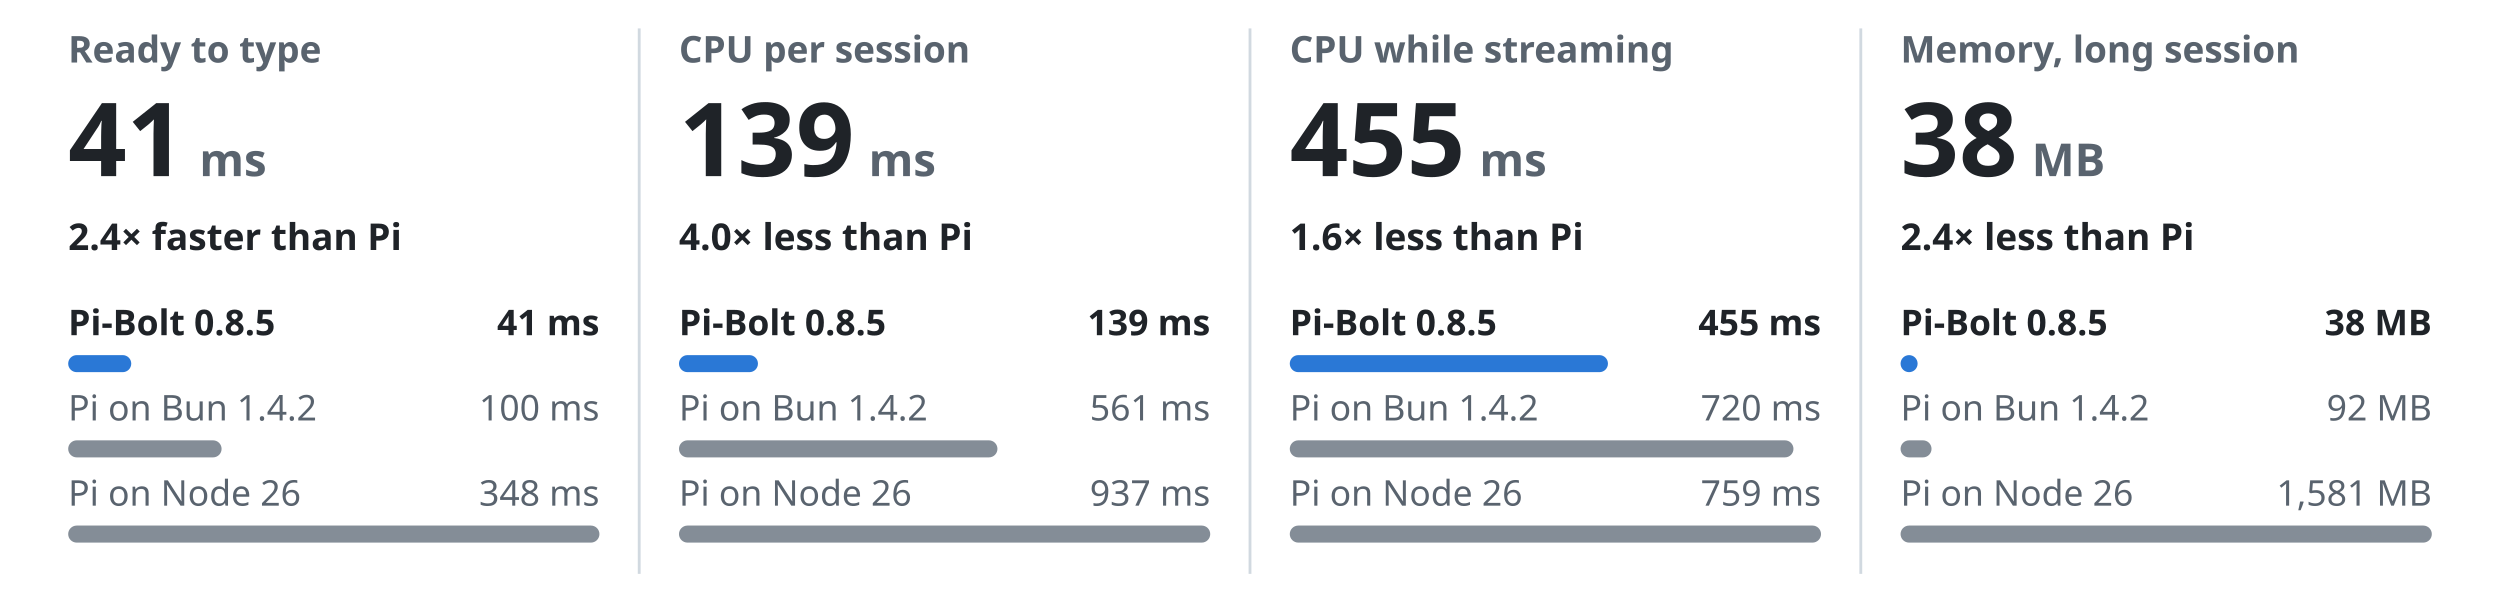
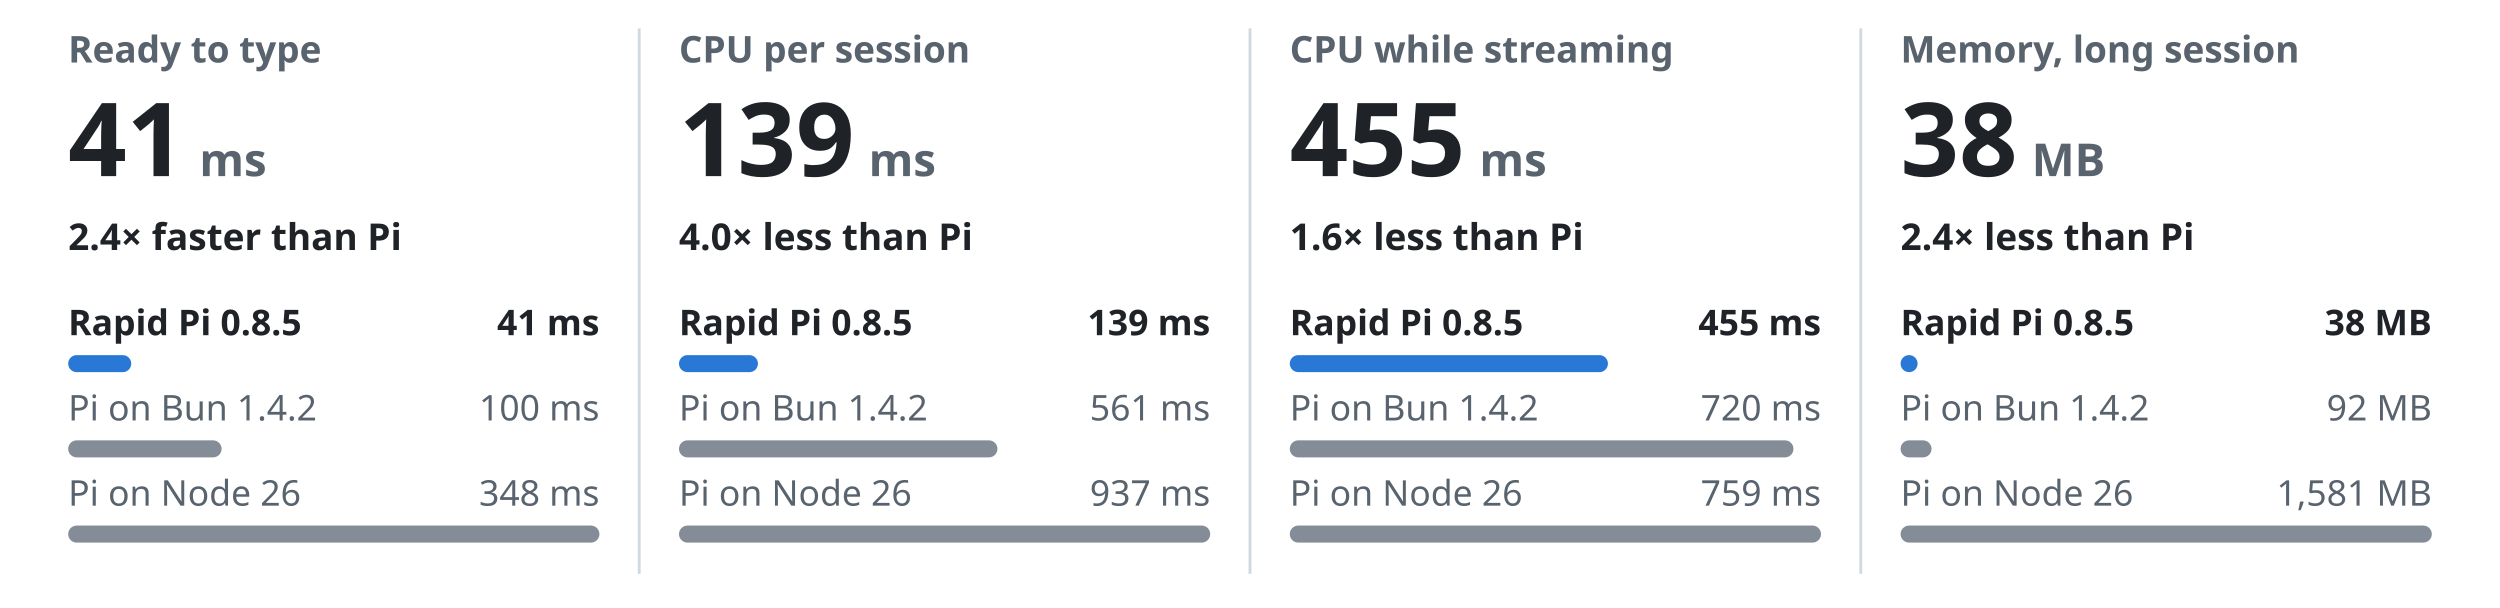
- <svg xmlns="http://www.w3.org/2000/svg" width="880" height="214" viewBox="0 0 880 214" role="img" aria-label="Pi-Bolt compared with Bun and Node">
+ <svg xmlns="http://www.w3.org/2000/svg" width="880" height="214" viewBox="0 0 880 214" role="img" aria-label="Rapid Pi compared with Bun and Node">
  <style>text{font-family:-apple-system, BlinkMacSystemFont, 'Segoe UI', 'Noto Sans', Helvetica, Arial, sans-serif}</style>
  <text x="24.0" y="22" font-size="13" font-weight="600" fill="#59636e">Ready to type</text>
  <text x="24.0" y="62" font-size="36" font-weight="700" fill="#1f2328">41<tspan font-size="16" font-weight="600" fill="#59636e" dx="5">ms</tspan>
  </text>
  <text x="24.0" y="88" font-size="13" font-weight="600" fill="#1f2328">2.4× faster than Pi</text>
-   <text x="24.0" y="118" font-size="12.5" font-weight="650" fill="#1f2328">Pi-Bolt 0.8.5</text>
+   <text x="24.0" y="118" font-size="12.5" font-weight="650" fill="#1f2328">Rapid Pi 0.8.5</text>
  <text x="211.0" y="118" font-size="12.5" font-weight="650" text-anchor="end" fill="#1f2328">41 ms</text>
  <rect x="24.0" y="125" width="22.2" height="6" rx="3" fill="#2a78d6" />
  <text x="24.0" y="148" font-size="12.5" font-weight="400" fill="#59636e">Pi on Bun 1.4.2</text>
  <text x="211.0" y="148" font-size="12.5" font-weight="400" text-anchor="end" fill="#59636e">100 ms</text>
  <rect x="24.0" y="155" width="54.0" height="6" rx="3" fill="#848d97" />
  <text x="24.0" y="178" font-size="12.5" font-weight="400" fill="#59636e">Pi on Node 26</text>
  <text x="211.0" y="178" font-size="12.5" font-weight="400" text-anchor="end" fill="#59636e">348 ms</text>
  <rect x="24.0" y="185" width="187.0" height="6" rx="3" fill="#848d97" />
  <line x1="225.0" y1="10" x2="225.0" y2="202" stroke="#d1d9e0" />
  <text x="239.0" y="22" font-size="13" font-weight="600" fill="#59636e">CPU per session</text>
  <text x="239.0" y="62" font-size="36" font-weight="700" fill="#1f2328">139<tspan font-size="16" font-weight="600" fill="#59636e" dx="5">ms</tspan>
  </text>
  <text x="239.0" y="88" font-size="13" font-weight="600" fill="#1f2328">4.0× less than Pi</text>
-   <text x="239.0" y="118" font-size="12.5" font-weight="650" fill="#1f2328">Pi-Bolt 0.8.5</text>
+   <text x="239.0" y="118" font-size="12.5" font-weight="650" fill="#1f2328">Rapid Pi 0.8.5</text>
  <text x="426.0" y="118" font-size="12.5" font-weight="650" text-anchor="end" fill="#1f2328">139 ms</text>
  <rect x="239.0" y="125" width="27.8" height="6" rx="3" fill="#2a78d6" />
  <text x="239.0" y="148" font-size="12.5" font-weight="400" fill="#59636e">Pi on Bun 1.4.2</text>
  <text x="426.0" y="148" font-size="12.5" font-weight="400" text-anchor="end" fill="#59636e">561 ms</text>
  <rect x="239.0" y="155" width="112.1" height="6" rx="3" fill="#848d97" />
  <text x="239.0" y="178" font-size="12.5" font-weight="400" fill="#59636e">Pi on Node 26</text>
  <text x="426.0" y="178" font-size="12.5" font-weight="400" text-anchor="end" fill="#59636e">937 ms</text>
  <rect x="239.0" y="185" width="187.0" height="6" rx="3" fill="#848d97" />
  <line x1="440.0" y1="10" x2="440.0" y2="202" stroke="#d1d9e0" />
  <text x="454.0" y="22" font-size="13" font-weight="600" fill="#59636e">CPU while streaming</text>
  <text x="454.0" y="62" font-size="36" font-weight="700" fill="#1f2328">455<tspan font-size="16" font-weight="600" fill="#59636e" dx="5">ms</tspan>
  </text>
  <text x="454.0" y="88" font-size="13" font-weight="600" fill="#1f2328">1.6× less than Pi</text>
-   <text x="454.0" y="118" font-size="12.5" font-weight="650" fill="#1f2328">Pi-Bolt 0.8.5</text>
+   <text x="454.0" y="118" font-size="12.5" font-weight="650" fill="#1f2328">Rapid Pi 0.8.5</text>
  <text x="641.0" y="118" font-size="12.5" font-weight="650" text-anchor="end" fill="#1f2328">455 ms</text>
  <rect x="454.0" y="125" width="112.0" height="6" rx="3" fill="#2a78d6" />
  <text x="454.0" y="148" font-size="12.5" font-weight="400" fill="#59636e">Pi on Bun 1.4.2</text>
  <text x="641.0" y="148" font-size="12.5" font-weight="400" text-anchor="end" fill="#59636e">720 ms</text>
  <rect x="454.0" y="155" width="177.3" height="6" rx="3" fill="#848d97" />
  <text x="454.0" y="178" font-size="12.5" font-weight="400" fill="#59636e">Pi on Node 26</text>
  <text x="641.0" y="178" font-size="12.5" font-weight="400" text-anchor="end" fill="#59636e">759 ms</text>
  <rect x="454.0" y="185" width="187.0" height="6" rx="3" fill="#848d97" />
  <line x1="655.0" y1="10" x2="655.0" y2="202" stroke="#d1d9e0" />
  <text x="669.0" y="22" font-size="13" font-weight="600" fill="#59636e">Memory, long session</text>
  <text x="669.0" y="62" font-size="36" font-weight="700" fill="#1f2328">38<tspan font-size="16" font-weight="600" fill="#59636e" dx="5">MB</tspan>
  </text>
  <text x="669.0" y="88" font-size="13" font-weight="600" fill="#1f2328">2.4× less than Pi</text>
-   <text x="669.0" y="118" font-size="12.5" font-weight="650" fill="#1f2328">Pi-Bolt 0.8.5</text>
+   <text x="669.0" y="118" font-size="12.5" font-weight="650" fill="#1f2328">Rapid Pi 0.8.5</text>
  <text x="856.0" y="118" font-size="12.5" font-weight="650" text-anchor="end" fill="#1f2328">38 MB</text>
  <rect x="669.0" y="125" width="6.0" height="6" rx="3" fill="#2a78d6" />
  <text x="669.0" y="148" font-size="12.5" font-weight="400" fill="#59636e">Pi on Bun 1.4.2</text>
  <text x="856.0" y="148" font-size="12.5" font-weight="400" text-anchor="end" fill="#59636e">92 MB</text>
  <rect x="669.0" y="155" width="10.9" height="6" rx="3" fill="#848d97" />
  <text x="669.0" y="178" font-size="12.5" font-weight="400" fill="#59636e">Pi on Node 26</text>
  <text x="856.0" y="178" font-size="12.5" font-weight="400" text-anchor="end" fill="#59636e">1,581 MB</text>
  <rect x="669.0" y="185" width="187.0" height="6" rx="3" fill="#848d97" />
</svg>
